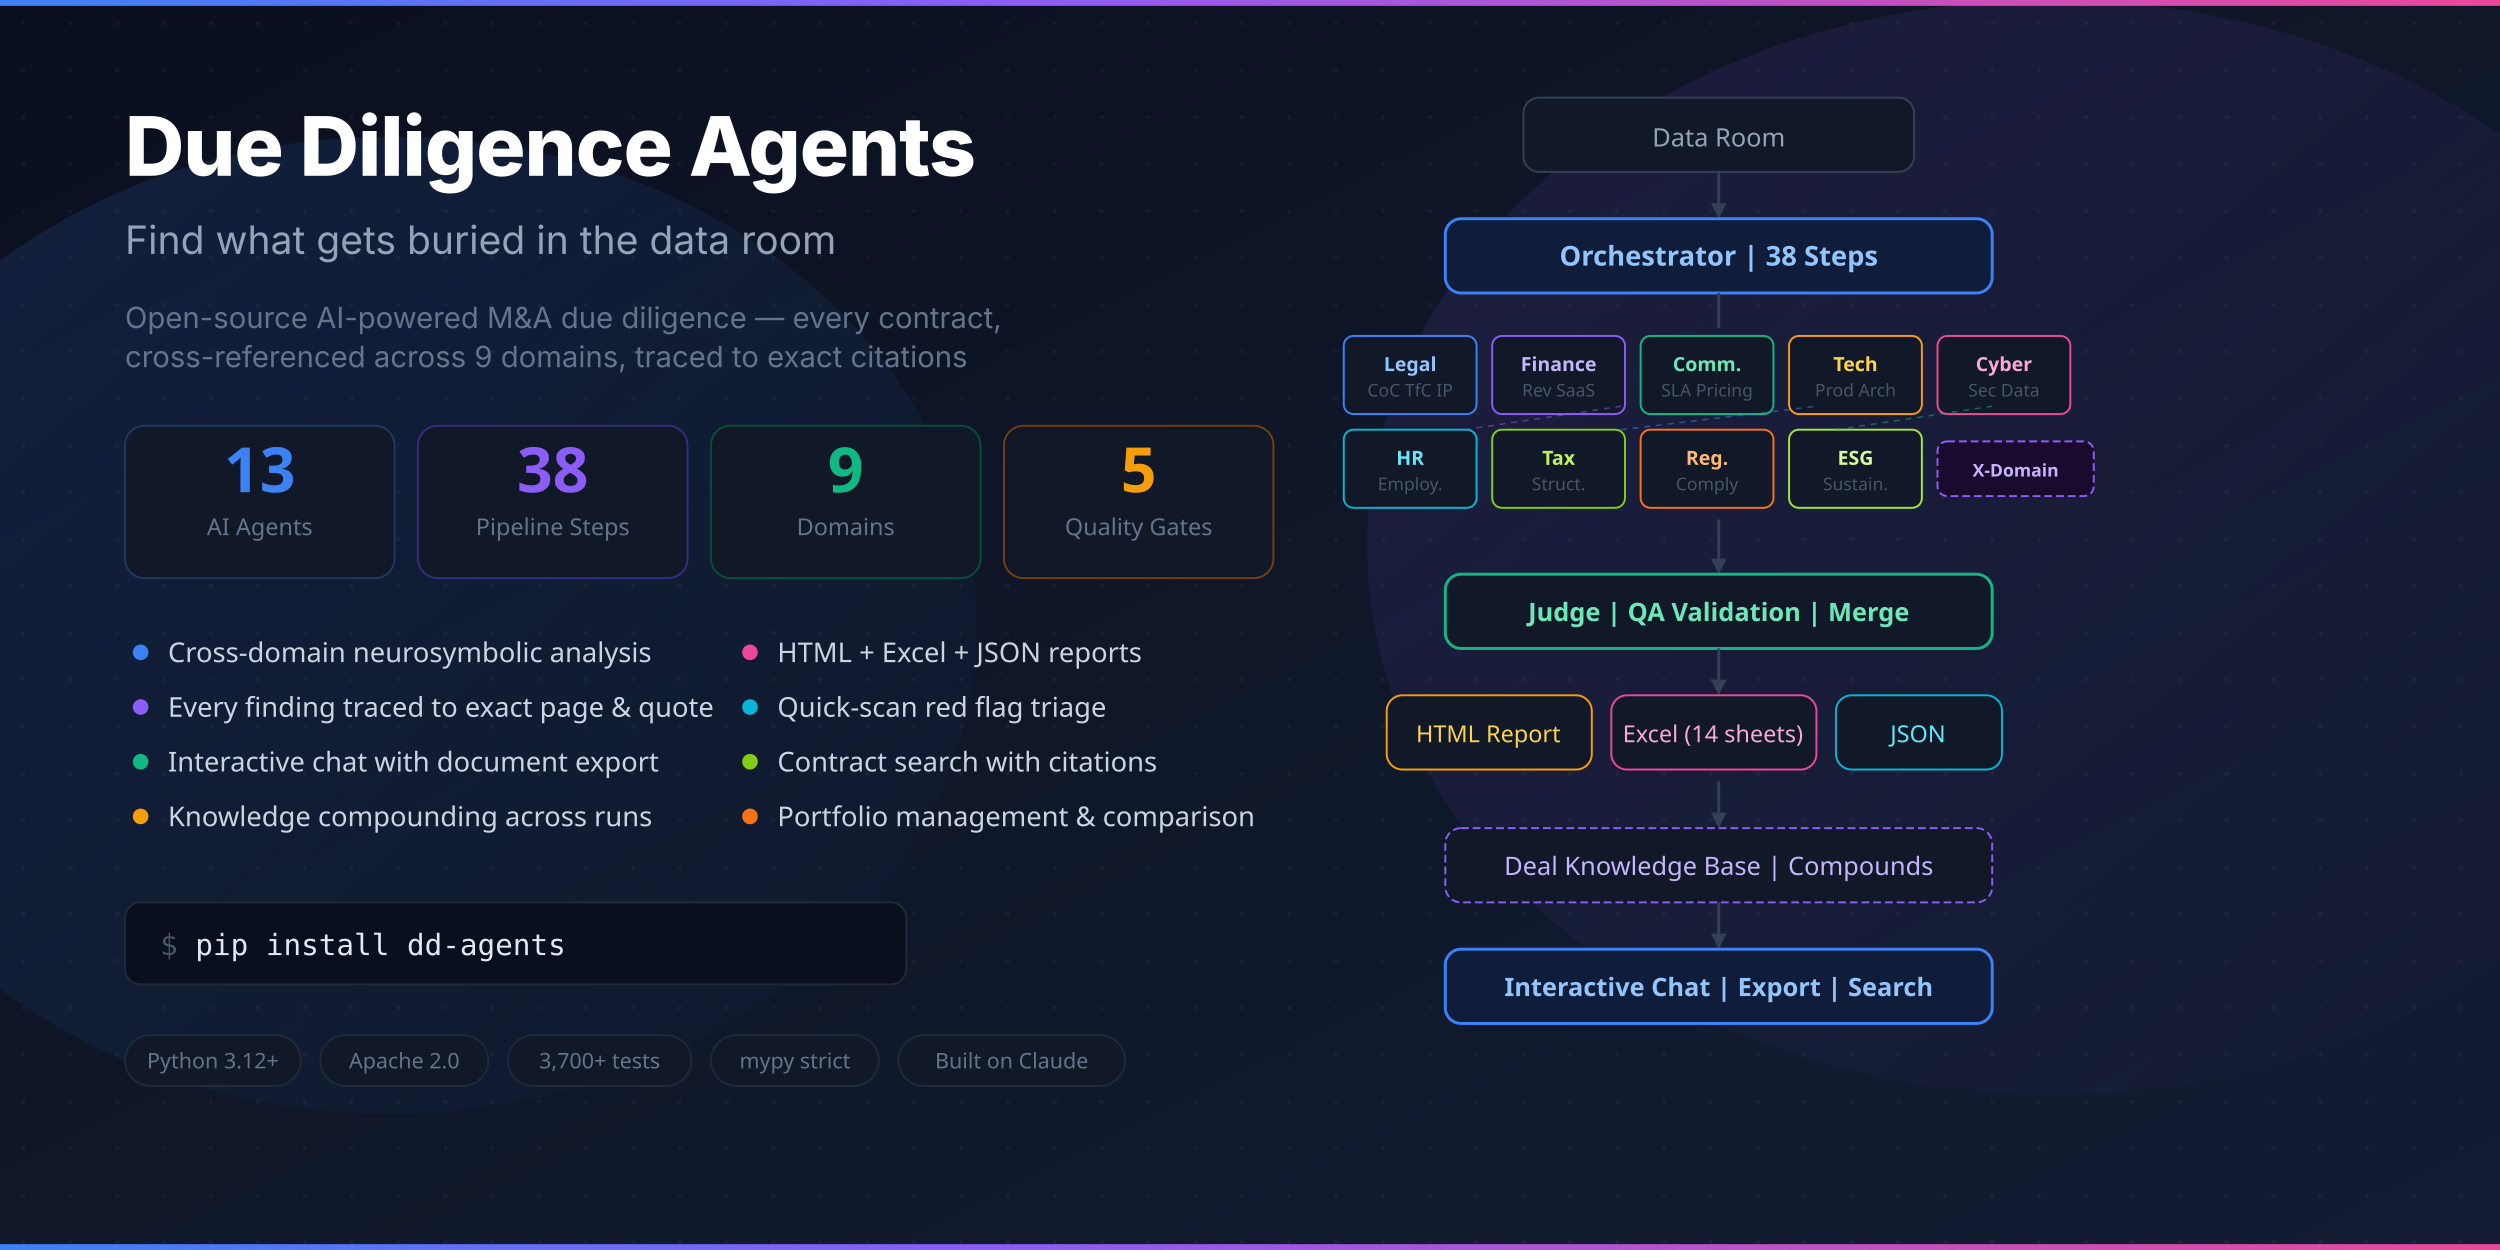
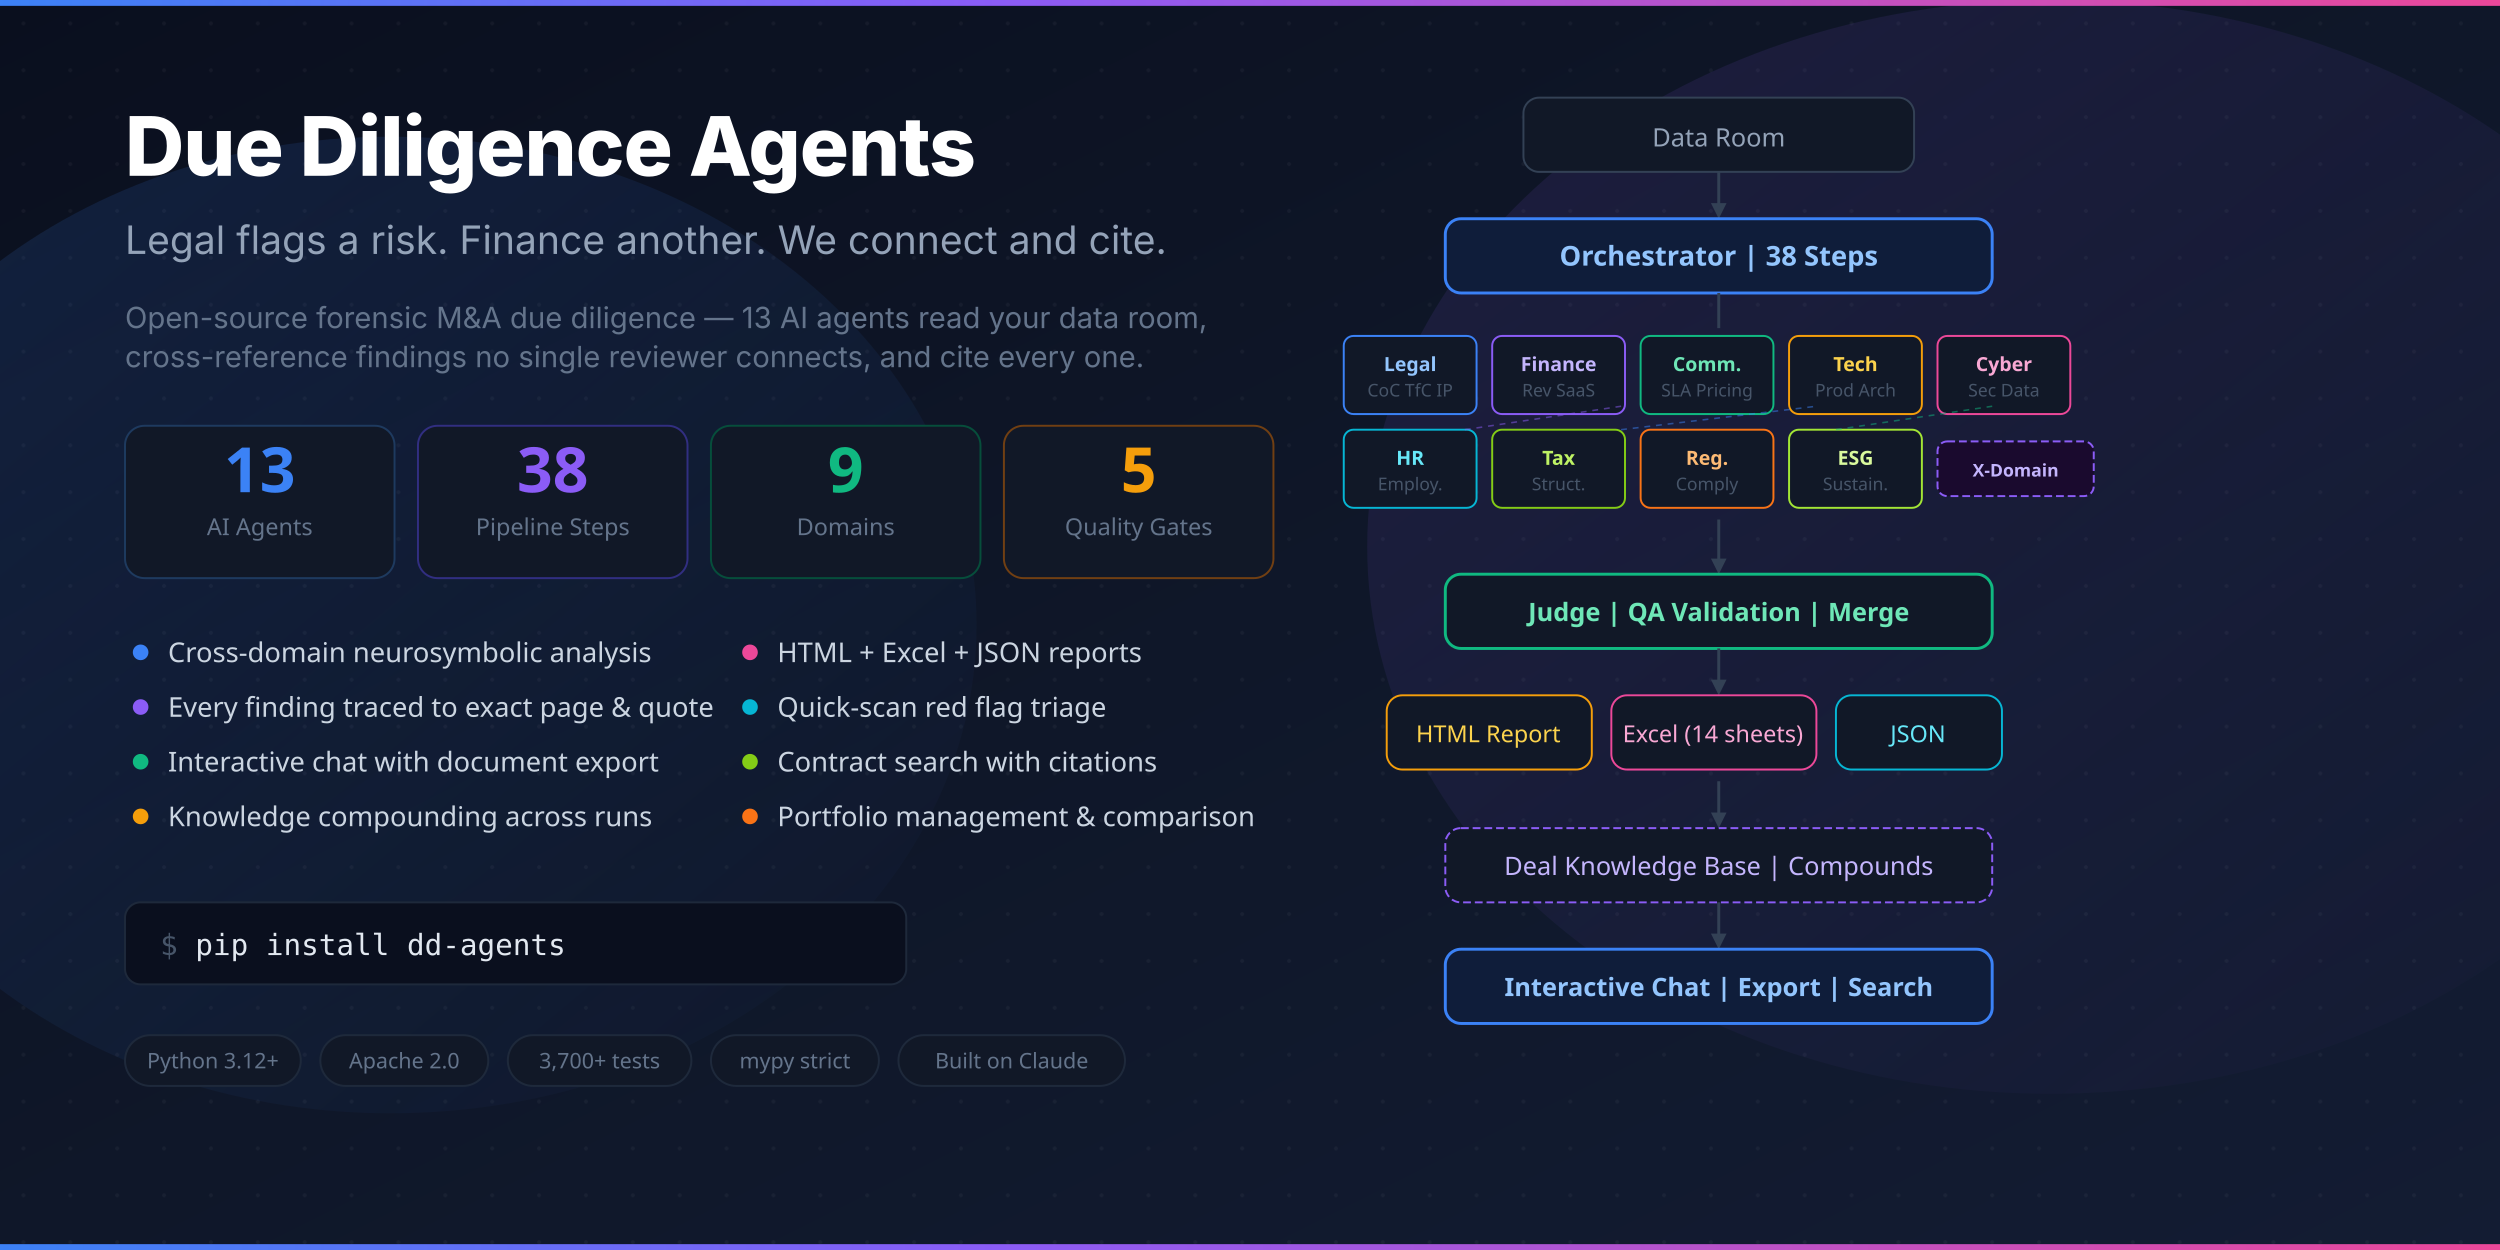
<svg xmlns="http://www.w3.org/2000/svg" width="1280" height="640" viewBox="0 0 1280 640">
  <defs>
    <linearGradient id="bg" x1="0%" y1="0%" x2="100%" y2="100%">
      <stop offset="0%" style="stop-color:#0a0f1e" />
      <stop offset="50%" style="stop-color:#0f1729" />
      <stop offset="100%" style="stop-color:#131c33" />
    </linearGradient>
    <linearGradient id="accent" x1="0%" y1="0%" x2="100%" y2="0%">
      <stop offset="0%" style="stop-color:#3b82f6" />
      <stop offset="40%" style="stop-color:#8b5cf6" />
      <stop offset="100%" style="stop-color:#ec4899" />
    </linearGradient>
    <linearGradient id="glow-blue" x1="0%" y1="0%" x2="100%" y2="100%">
      <stop offset="0%" style="stop-color:#3b82f6;stop-opacity:0.15" />
      <stop offset="100%" style="stop-color:#3b82f6;stop-opacity:0" />
    </linearGradient>
    <linearGradient id="glow-purple" x1="0%" y1="0%" x2="100%" y2="100%">
      <stop offset="0%" style="stop-color:#8b5cf6;stop-opacity:0.12" />
      <stop offset="100%" style="stop-color:#8b5cf6;stop-opacity:0" />
    </linearGradient>
    <filter id="softglow">
      <feGaussianBlur stdDeviation="2" result="blur" />
      <feMerge>
        <feMergeNode in="blur" />
        <feMergeNode in="SourceGraphic" />
      </feMerge>
    </filter>
  </defs>
  <rect width="1280" height="640" fill="url(#bg)" />
  <g opacity="0.04">
    <pattern id="dots" width="24" height="24" patternUnits="userSpaceOnUse">
      <circle cx="12" cy="12" r="1" fill="white" />
    </pattern>
    <rect width="1280" height="640" fill="url(#dots)" />
  </g>
  <ellipse cx="200" cy="320" rx="300" ry="250" fill="url(#glow-blue)" />
  <ellipse cx="1050" cy="280" rx="350" ry="280" fill="url(#glow-purple)" />
  <rect x="0" y="0" width="1280" height="3" fill="url(#accent)" />
  <text x="64" y="90" font-family="system-ui, -apple-system, 'Segoe UI', sans-serif" font-size="42" font-weight="800" fill="white" letter-spacing="-0.5">Due Diligence Agents</text>
-   <text x="64" y="130" font-family="system-ui, -apple-system, 'Segoe UI', sans-serif" font-size="20" fill="#94a3b8">Find what gets buried in the data room</text>
-   <text x="64" y="168" font-family="system-ui, -apple-system, 'Segoe UI', sans-serif" font-size="15" fill="#64748b">Open-source AI-powered M&amp;A due diligence — every contract,</text>
-   <text x="64" y="188" font-family="system-ui, -apple-system, 'Segoe UI', sans-serif" font-size="15" fill="#64748b">cross-referenced across 9 domains, traced to exact citations</text>
+   <text x="64" y="130" font-family="system-ui, -apple-system, 'Segoe UI', sans-serif" font-size="20" fill="#94a3b8">Legal flags a risk. Finance another. We connect and cite.</text>
+   <text x="64" y="168" font-family="system-ui, -apple-system, 'Segoe UI', sans-serif" font-size="15" fill="#64748b">Open-source forensic M&amp;A due diligence — 13 AI agents read your data room,</text>
+   <text x="64" y="188" font-family="system-ui, -apple-system, 'Segoe UI', sans-serif" font-size="15" fill="#64748b">cross-reference findings no single reviewer connects, and cite every one.</text>
  <g transform="translate(64, 218)">
    <rect x="0" y="0" width="138" height="78" rx="10" fill="#111827" stroke="#1e3a5f" stroke-width="1" />
    <text x="69" y="34" text-anchor="middle" font-family="system-ui, sans-serif" font-size="32" font-weight="700" fill="#3b82f6">13</text>
    <text x="69" y="56" text-anchor="middle" font-family="system-ui, sans-serif" font-size="12" fill="#64748b">AI Agents</text>
    <rect x="150" y="0" width="138" height="78" rx="10" fill="#111827" stroke="#312e81" stroke-width="1" />
    <text x="219" y="34" text-anchor="middle" font-family="system-ui, sans-serif" font-size="32" font-weight="700" fill="#8b5cf6">38</text>
    <text x="219" y="56" text-anchor="middle" font-family="system-ui, sans-serif" font-size="12" fill="#64748b">Pipeline Steps</text>
    <rect x="300" y="0" width="138" height="78" rx="10" fill="#111827" stroke="#064e3b" stroke-width="1" />
    <text x="369" y="34" text-anchor="middle" font-family="system-ui, sans-serif" font-size="32" font-weight="700" fill="#10b981">9</text>
    <text x="369" y="56" text-anchor="middle" font-family="system-ui, sans-serif" font-size="12" fill="#64748b">Domains</text>
    <rect x="450" y="0" width="138" height="78" rx="10" fill="#111827" stroke="#713f12" stroke-width="1" />
    <text x="519" y="34" text-anchor="middle" font-family="system-ui, sans-serif" font-size="32" font-weight="700" fill="#f59e0b">5</text>
    <text x="519" y="56" text-anchor="middle" font-family="system-ui, sans-serif" font-size="12" fill="#64748b">Quality Gates</text>
  </g>
  <g transform="translate(64, 326)">
    <circle cx="8" cy="8" r="4" fill="#3b82f6" />
    <text x="22" y="13" font-family="system-ui, sans-serif" font-size="14" fill="#cbd5e1">Cross-domain neurosymbolic analysis</text>
    <circle cx="8" cy="36" r="4" fill="#8b5cf6" />
    <text x="22" y="41" font-family="system-ui, sans-serif" font-size="14" fill="#cbd5e1">Every finding traced to exact page &amp; quote</text>
    <circle cx="8" cy="64" r="4" fill="#10b981" />
    <text x="22" y="69" font-family="system-ui, sans-serif" font-size="14" fill="#cbd5e1">Interactive chat with document export</text>
    <circle cx="8" cy="92" r="4" fill="#f59e0b" />
    <text x="22" y="97" font-family="system-ui, sans-serif" font-size="14" fill="#cbd5e1">Knowledge compounding across runs</text>
    <circle cx="320" cy="8" r="4" fill="#ec4899" />
    <text x="334" y="13" font-family="system-ui, sans-serif" font-size="14" fill="#cbd5e1">HTML + Excel + JSON reports</text>
    <circle cx="320" cy="36" r="4" fill="#06b6d4" />
    <text x="334" y="41" font-family="system-ui, sans-serif" font-size="14" fill="#cbd5e1">Quick-scan red flag triage</text>
    <circle cx="320" cy="64" r="4" fill="#84cc16" />
    <text x="334" y="69" font-family="system-ui, sans-serif" font-size="14" fill="#cbd5e1">Contract search with citations</text>
    <circle cx="320" cy="92" r="4" fill="#f97316" />
    <text x="334" y="97" font-family="system-ui, sans-serif" font-size="14" fill="#cbd5e1">Portfolio management &amp; comparison</text>
  </g>
  <rect x="64" y="462" width="400" height="42" rx="8" fill="#0a0f1e" stroke="#1e293b" stroke-width="1" />
  <text x="82" y="489" font-family="'SF Mono', 'Fira Code', 'Consolas', monospace" font-size="15" fill="#475569">$</text>
  <text x="100" y="489" font-family="'SF Mono', 'Fira Code', 'Consolas', monospace" font-size="15" fill="#e2e8f0">pip install dd-agents</text>
  <g transform="translate(64, 530)">
    <rect x="0" y="0" width="90" height="26" rx="13" fill="#111827" stroke="#1e293b" stroke-width="1" />
    <text x="45" y="17" text-anchor="middle" font-family="system-ui, sans-serif" font-size="11" fill="#64748b">Python 3.12+</text>
    <rect x="100" y="0" width="86" height="26" rx="13" fill="#111827" stroke="#1e293b" stroke-width="1" />
    <text x="143" y="17" text-anchor="middle" font-family="system-ui, sans-serif" font-size="11" fill="#64748b">Apache 2.0</text>
    <rect x="196" y="0" width="94" height="26" rx="13" fill="#111827" stroke="#1e293b" stroke-width="1" />
    <text x="243" y="17" text-anchor="middle" font-family="system-ui, sans-serif" font-size="11" fill="#64748b">3,700+ tests</text>
    <rect x="300" y="0" width="86" height="26" rx="13" fill="#111827" stroke="#1e293b" stroke-width="1" />
    <text x="343" y="17" text-anchor="middle" font-family="system-ui, sans-serif" font-size="11" fill="#64748b">mypy strict</text>
    <rect x="396" y="0" width="116" height="26" rx="13" fill="#111827" stroke="#1e293b" stroke-width="1" />
    <text x="454" y="17" text-anchor="middle" font-family="system-ui, sans-serif" font-size="11" fill="#64748b">Built on Claude</text>
  </g>
  <g transform="translate(680, 50)">
    <rect x="100" y="0" width="200" height="38" rx="8" fill="#111827" stroke="#334155" stroke-width="1" />
    <text x="200" y="25" text-anchor="middle" font-family="system-ui, sans-serif" font-size="13" fill="#94a3b8">Data Room</text>
    <line x1="200" y1="38" x2="200" y2="58" stroke="#334155" stroke-width="1.5" />
    <polygon points="196,54 204,54 200,62" fill="#334155" />
    <rect x="60" y="62" width="280" height="38" rx="8" fill="#0f1d3a" stroke="#3b82f6" stroke-width="1.5" />
    <text x="200" y="86" text-anchor="middle" font-family="system-ui, sans-serif" font-size="14" font-weight="600" fill="#93c5fd">Orchestrator  |  38 Steps</text>
    <line x1="200" y1="100" x2="200" y2="118" stroke="#334155" stroke-width="1.5" />
    <g transform="translate(0, 122)">
      <rect x="8" y="0" width="68" height="40" rx="5" fill="#111827" stroke="#3b82f6" stroke-width="1" />
      <text x="42" y="18" text-anchor="middle" font-family="system-ui, sans-serif" font-size="10" font-weight="600" fill="#93c5fd">Legal</text>
      <text x="42" y="31" text-anchor="middle" font-family="system-ui, sans-serif" font-size="9" fill="#475569">CoC TfC IP</text>
      <rect x="84" y="0" width="68" height="40" rx="5" fill="#111827" stroke="#8b5cf6" stroke-width="1" />
      <text x="118" y="18" text-anchor="middle" font-family="system-ui, sans-serif" font-size="10" font-weight="600" fill="#c4b5fd">Finance</text>
      <text x="118" y="31" text-anchor="middle" font-family="system-ui, sans-serif" font-size="9" fill="#475569">Rev SaaS</text>
      <rect x="160" y="0" width="68" height="40" rx="5" fill="#111827" stroke="#10b981" stroke-width="1" />
      <text x="194" y="18" text-anchor="middle" font-family="system-ui, sans-serif" font-size="10" font-weight="600" fill="#6ee7b7">Comm.</text>
      <text x="194" y="31" text-anchor="middle" font-family="system-ui, sans-serif" font-size="9" fill="#475569">SLA Pricing</text>
      <rect x="236" y="0" width="68" height="40" rx="5" fill="#111827" stroke="#f59e0b" stroke-width="1" />
      <text x="270" y="18" text-anchor="middle" font-family="system-ui, sans-serif" font-size="10" font-weight="600" fill="#fcd34d">Tech</text>
      <text x="270" y="31" text-anchor="middle" font-family="system-ui, sans-serif" font-size="9" fill="#475569">Prod Arch</text>
      <rect x="312" y="0" width="68" height="40" rx="5" fill="#111827" stroke="#ec4899" stroke-width="1" />
      <text x="346" y="18" text-anchor="middle" font-family="system-ui, sans-serif" font-size="10" font-weight="600" fill="#f9a8d4">Cyber</text>
      <text x="346" y="31" text-anchor="middle" font-family="system-ui, sans-serif" font-size="9" fill="#475569">Sec Data</text>
    </g>
    <g transform="translate(0, 170)">
      <rect x="8" y="0" width="68" height="40" rx="5" fill="#111827" stroke="#06b6d4" stroke-width="1" />
      <text x="42" y="18" text-anchor="middle" font-family="system-ui, sans-serif" font-size="10" font-weight="600" fill="#67e8f9">HR</text>
      <text x="42" y="31" text-anchor="middle" font-family="system-ui, sans-serif" font-size="9" fill="#475569">Employ.</text>
      <rect x="84" y="0" width="68" height="40" rx="5" fill="#111827" stroke="#84cc16" stroke-width="1" />
      <text x="118" y="18" text-anchor="middle" font-family="system-ui, sans-serif" font-size="10" font-weight="600" fill="#bef264">Tax</text>
      <text x="118" y="31" text-anchor="middle" font-family="system-ui, sans-serif" font-size="9" fill="#475569">Struct.</text>
      <rect x="160" y="0" width="68" height="40" rx="5" fill="#111827" stroke="#f97316" stroke-width="1" />
      <text x="194" y="18" text-anchor="middle" font-family="system-ui, sans-serif" font-size="10" font-weight="600" fill="#fdba74">Reg.</text>
      <text x="194" y="31" text-anchor="middle" font-family="system-ui, sans-serif" font-size="9" fill="#475569">Comply</text>
      <rect x="236" y="0" width="68" height="40" rx="5" fill="#111827" stroke="#a3e635" stroke-width="1" />
      <text x="270" y="18" text-anchor="middle" font-family="system-ui, sans-serif" font-size="10" font-weight="600" fill="#d9f99d">ESG</text>
      <text x="270" y="31" text-anchor="middle" font-family="system-ui, sans-serif" font-size="9" fill="#475569">Sustain.</text>
    </g>
    <g opacity="0.5">
      <line x1="70" y1="170" x2="150" y2="158" stroke="#8b5cf6" stroke-width="0.8" stroke-dasharray="3,3" />
      <line x1="150" y1="170" x2="250" y2="158" stroke="#3b82f6" stroke-width="0.8" stroke-dasharray="3,3" />
      <line x1="260" y1="170" x2="340" y2="158" stroke="#10b981" stroke-width="0.8" stroke-dasharray="3,3" />
    </g>
    <rect x="312" y="176" width="80" height="28" rx="5" fill="#1a0a2e" stroke="#8b5cf6" stroke-width="1" stroke-dasharray="4,2" />
    <text x="352" y="194" text-anchor="middle" font-family="system-ui, sans-serif" font-size="9" font-weight="600" fill="#c4b5fd">X-Domain</text>
    <line x1="200" y1="216" x2="200" y2="240" stroke="#334155" stroke-width="1.5" />
    <polygon points="196,236 204,236 200,244" fill="#334155" />
    <rect x="60" y="244" width="280" height="38" rx="8" fill="#111827" stroke="#10b981" stroke-width="1.5" />
    <text x="200" y="268" text-anchor="middle" font-family="system-ui, sans-serif" font-size="13" font-weight="600" fill="#6ee7b7">Judge  |  QA Validation  |  Merge</text>
    <line x1="200" y1="282" x2="200" y2="302" stroke="#334155" stroke-width="1.5" />
    <polygon points="196,298 204,298 200,306" fill="#334155" />
    <g transform="translate(30, 306)">
      <rect x="0" y="0" width="105" height="38" rx="8" fill="#111827" stroke="#f59e0b" stroke-width="1" />
      <text x="52" y="24" text-anchor="middle" font-family="system-ui, sans-serif" font-size="12" fill="#fcd34d">HTML Report</text>
      <rect x="115" y="0" width="105" height="38" rx="8" fill="#111827" stroke="#ec4899" stroke-width="1" />
      <text x="167" y="24" text-anchor="middle" font-family="system-ui, sans-serif" font-size="12" fill="#f9a8d4">Excel (14 sheets)</text>
      <rect x="230" y="0" width="85" height="38" rx="8" fill="#111827" stroke="#06b6d4" stroke-width="1" />
      <text x="272" y="24" text-anchor="middle" font-family="system-ui, sans-serif" font-size="12" fill="#67e8f9">JSON</text>
    </g>
    <line x1="200" y1="350" x2="200" y2="370" stroke="#334155" stroke-width="1.5" />
    <polygon points="196,366 204,366 200,374" fill="#334155" />
    <rect x="60" y="374" width="280" height="38" rx="8" fill="#111827" stroke="#8b5cf6" stroke-width="1" stroke-dasharray="4,2" />
    <text x="200" y="398" text-anchor="middle" font-family="system-ui, sans-serif" font-size="13" fill="#c4b5fd">Deal Knowledge Base  |  Compounds</text>
    <line x1="200" y1="412" x2="200" y2="432" stroke="#334155" stroke-width="1.5" />
    <polygon points="196,428 204,428 200,436" fill="#334155" />
    <rect x="60" y="436" width="280" height="38" rx="8" fill="#0f1d3a" stroke="#3b82f6" stroke-width="1.5" />
    <text x="200" y="460" text-anchor="middle" font-family="system-ui, sans-serif" font-size="13" font-weight="600" fill="#93c5fd">Interactive Chat  |  Export |  Search</text>
  </g>
  <rect x="0" y="637" width="1280" height="3" fill="url(#accent)" />
</svg>
